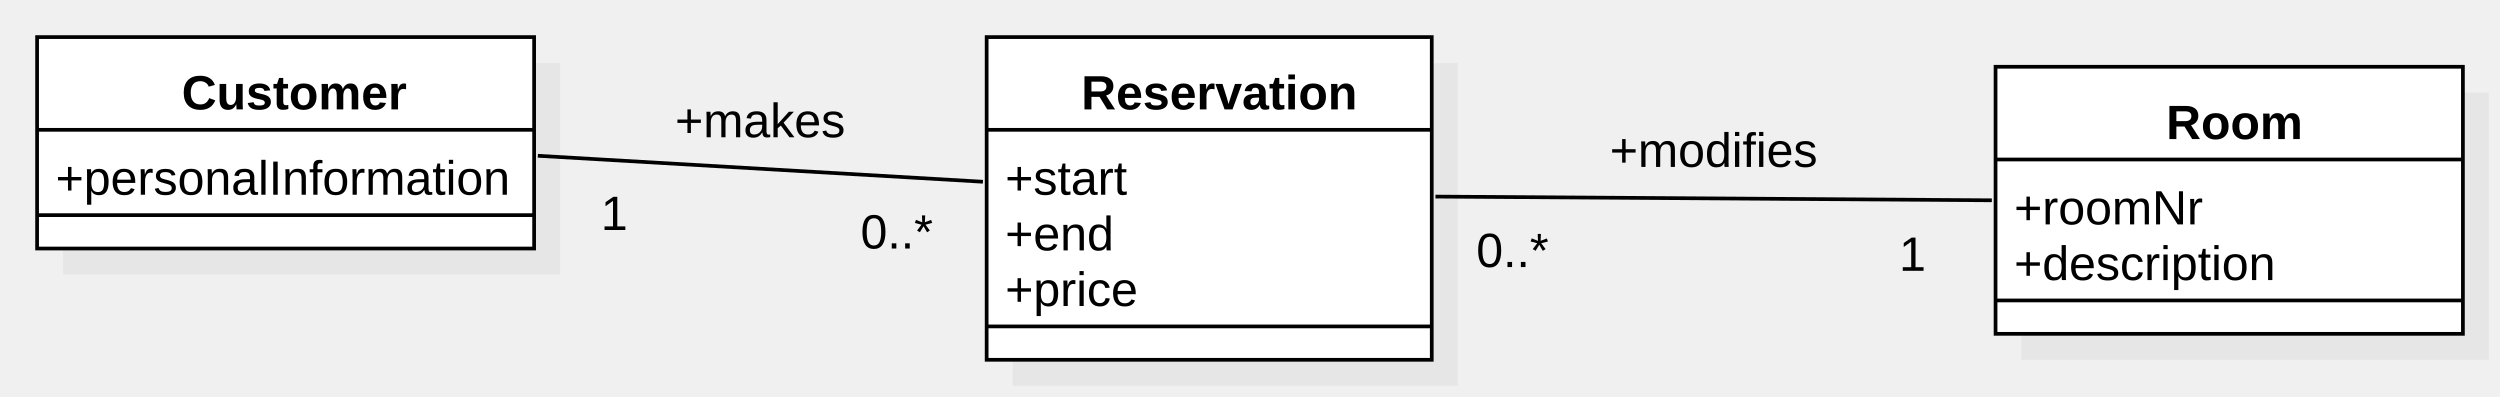
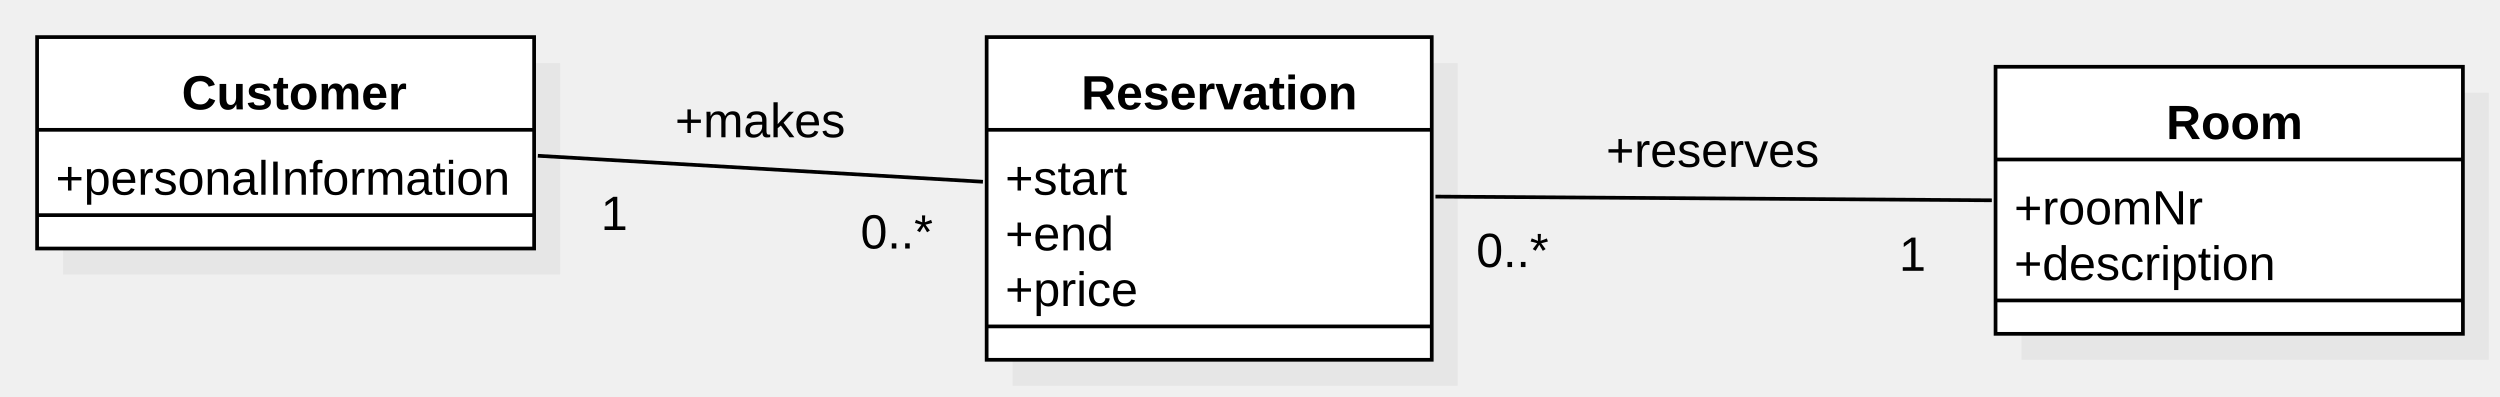
<svg xmlns="http://www.w3.org/2000/svg" version="1.1" width="674" height="107">
  <defs />
  <g>
    <g transform="translate(-38,-150) scale(1,1)">
      <rect fill="#C0C0C0" stroke="none" x="55" y="167" width="134" height="57" opacity="0.2" />
    </g>
    <g transform="translate(-38,-150) scale(1,1)">
      <rect fill="#ffffff" stroke="none" x="48" y="160" width="134" height="57" />
    </g>
    <g transform="translate(-38,-150) scale(1,1)">
      <path fill="none" stroke="#000000" d="M 48 160 L 182 160 L 182 217 L 48 217 L 48 160 Z Z" stroke-miterlimit="10" />
    </g>
    <g transform="translate(-38,-150) scale(1,1)">
      <path fill="none" stroke="#000000" d="M 48 185 L 182 185" stroke-miterlimit="10" />
    </g>
    <g transform="translate(-38,-150) scale(1,1)">
      <path fill="none" stroke="#000000" d="M 48 208 L 182 208" stroke-miterlimit="10" />
    </g>
    <g transform="translate(-38,-150) scale(1,1)">
      <g>
        <path fill="none" stroke="none" />
        <text fill="#000000" stroke="none" font-family="Arial" font-size="13px" font-style="normal" font-weight="bold" text-decoration="none" x="87" y="179.5">Customer</text>
      </g>
    </g>
    <g transform="translate(-38,-150) scale(1,1)">
      <g>
        <path fill="none" stroke="none" />
        <text fill="#000000" stroke="none" font-family="Arial" font-size="13px" font-style="normal" font-weight="normal" text-decoration="none" x="53" y="202.5">+personalInformation</text>
      </g>
    </g>
    <g transform="translate(-38,-150) scale(1,1)">
      <rect fill="#C0C0C0" stroke="none" x="311" y="167" width="120" height="87" opacity="0.2" />
    </g>
    <g transform="translate(-38,-150) scale(1,1)">
      <rect fill="#ffffff" stroke="none" x="304" y="160" width="120" height="87" />
    </g>
    <g transform="translate(-38,-150) scale(1,1)">
      <path fill="none" stroke="#000000" d="M 304 160 L 424 160 L 424 247 L 304 247 L 304 160 Z Z" stroke-miterlimit="10" />
    </g>
    <g transform="translate(-38,-150) scale(1,1)">
      <path fill="none" stroke="#000000" d="M 304 185 L 424 185" stroke-miterlimit="10" />
    </g>
    <g transform="translate(-38,-150) scale(1,1)">
      <path fill="none" stroke="#000000" d="M 304 238 L 424 238" stroke-miterlimit="10" />
    </g>
    <g transform="translate(-38,-150) scale(1,1)">
      <g>
        <path fill="none" stroke="none" />
        <text fill="#000000" stroke="none" font-family="Arial" font-size="13px" font-style="normal" font-weight="bold" text-decoration="none" x="329.5" y="179.5">Reservation</text>
      </g>
    </g>
    <g transform="translate(-38,-150) scale(1,1)">
      <g>
        <path fill="none" stroke="none" />
        <text fill="#000000" stroke="none" font-family="Arial" font-size="13px" font-style="normal" font-weight="normal" text-decoration="none" x="309" y="202.5">+start</text>
      </g>
    </g>
    <g transform="translate(-38,-150) scale(1,1)">
      <g>
        <path fill="none" stroke="none" />
        <text fill="#000000" stroke="none" font-family="Arial" font-size="13px" font-style="normal" font-weight="normal" text-decoration="none" x="309" y="217.5">+end</text>
      </g>
    </g>
    <g transform="translate(-38,-150) scale(1,1)">
      <g>
        <path fill="none" stroke="none" />
        <text fill="#000000" stroke="none" font-family="Arial" font-size="13px" font-style="normal" font-weight="normal" text-decoration="none" x="309" y="232.5">+price</text>
      </g>
    </g>
    <g transform="translate(-38,-150) scale(1,1)">
      <rect fill="#C0C0C0" stroke="none" x="583" y="175" width="126" height="72" opacity="0.2" />
    </g>
    <g transform="translate(-38,-150) scale(1,1)">
      <rect fill="#ffffff" stroke="none" x="576" y="168" width="126" height="72" />
    </g>
    <g transform="translate(-38,-150) scale(1,1)">
      <path fill="none" stroke="#000000" d="M 576 168 L 702 168 L 702 240 L 576 240 L 576 168 Z Z" stroke-miterlimit="10" />
    </g>
    <g transform="translate(-38,-150) scale(1,1)">
      <path fill="none" stroke="#000000" d="M 576 193 L 702 193" stroke-miterlimit="10" />
    </g>
    <g transform="translate(-38,-150) scale(1,1)">
      <path fill="none" stroke="#000000" d="M 576 231 L 702 231" stroke-miterlimit="10" />
    </g>
    <g transform="translate(-38,-150) scale(1,1)">
      <g>
        <path fill="none" stroke="none" />
        <text fill="#000000" stroke="none" font-family="Arial" font-size="13px" font-style="normal" font-weight="bold" text-decoration="none" x="622" y="187.5">Room</text>
      </g>
    </g>
    <g transform="translate(-38,-150) scale(1,1)">
      <g>
        <path fill="none" stroke="none" />
        <text fill="#000000" stroke="none" font-family="Arial" font-size="13px" font-style="normal" font-weight="normal" text-decoration="none" x="581" y="210.5">+roomNr</text>
      </g>
    </g>
    <g transform="translate(-38,-150) scale(1,1)">
      <g>
        <path fill="none" stroke="none" />
        <text fill="#000000" stroke="none" font-family="Arial" font-size="13px" font-style="normal" font-weight="normal" text-decoration="none" x="581" y="225.5">+description</text>
      </g>
    </g>
    <g transform="translate(-38,-150) scale(1,1)">
      <path fill="none" stroke="#000000" d="M 183 192 L 303 199" stroke-miterlimit="10" />
    </g>
    <g transform="translate(-38,-150) scale(1,1)">
      <g>
        <path fill="none" stroke="none" />
        <text fill="#000000" stroke="none" font-family="Arial" font-size="13px" font-style="normal" font-weight="normal" text-decoration="none" x="220" y="187">+makes</text>
      </g>
    </g>
    <g transform="translate(-38,-150) scale(1,1)">
      <g>
        <path fill="none" stroke="none" />
        <text fill="#000000" stroke="none" font-family="Arial" font-size="13px" font-style="normal" font-weight="normal" text-decoration="none" x="200" y="212">1</text>
      </g>
    </g>
    <g transform="translate(-38,-150) scale(1,1)">
      <g>
        <path fill="none" stroke="none" />
        <text fill="#000000" stroke="none" font-family="Arial" font-size="13px" font-style="normal" font-weight="normal" text-decoration="none" x="270" y="217">0..*</text>
      </g>
    </g>
    <g transform="translate(-38,-150) scale(1,1)">
      <path fill="none" stroke="#000000" d="M 425 203 L 575 204" stroke-miterlimit="10" />
    </g>
    <g transform="translate(-38,-150) scale(1,1)">
      <g>
        <path fill="none" stroke="none" />
-         <text fill="#000000" stroke="none" font-family="Arial" font-size="13px" font-style="normal" font-weight="normal" text-decoration="none" x="472" y="195">+modifies</text>
+         <text fill="#000000" stroke="none" font-family="Arial" font-size="13px" font-style="normal" font-weight="normal" text-decoration="none" x="471" y="195">+reserves</text>
      </g>
    </g>
    <g transform="translate(-38,-150) scale(1,1)">
      <g>
        <path fill="none" stroke="none" />
        <text fill="#000000" stroke="none" font-family="Arial" font-size="13px" font-style="normal" font-weight="normal" text-decoration="none" x="436" y="222">0..*</text>
      </g>
    </g>
    <g transform="translate(-38,-150) scale(1,1)">
      <g>
        <path fill="none" stroke="none" />
        <text fill="#000000" stroke="none" font-family="Arial" font-size="13px" font-style="normal" font-weight="normal" text-decoration="none" x="550" y="223">1</text>
      </g>
    </g>
  </g>
</svg>
